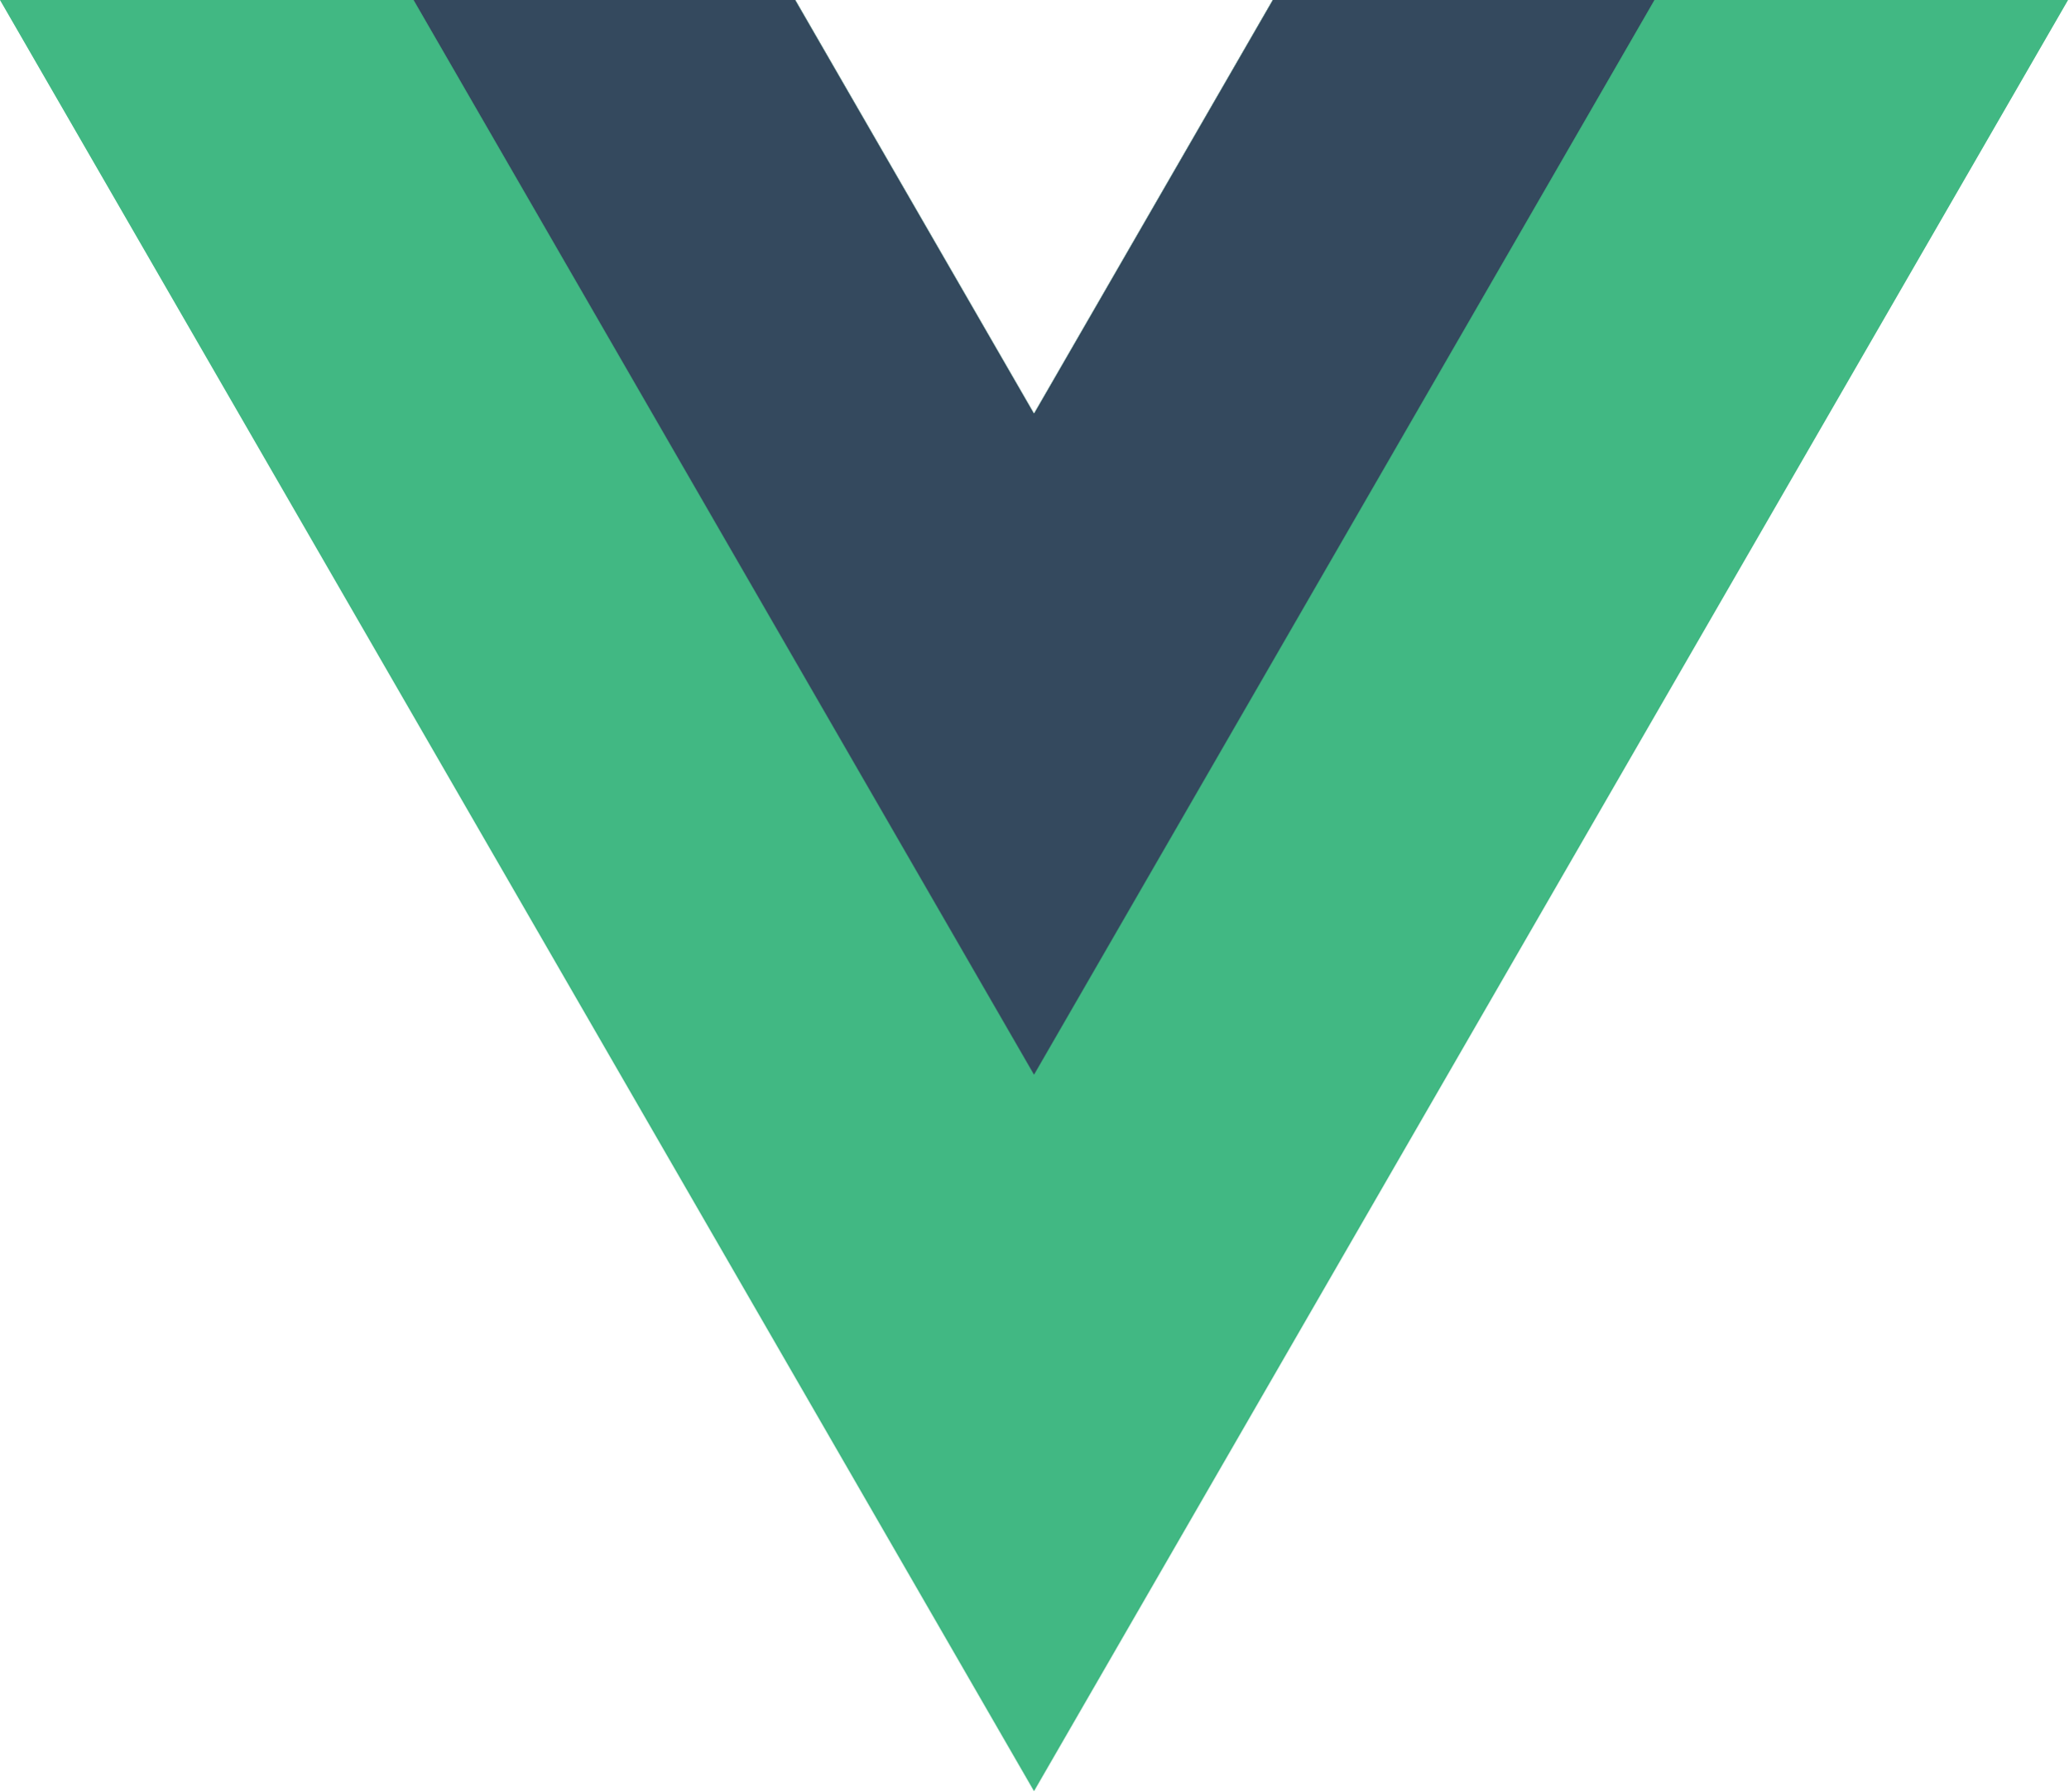
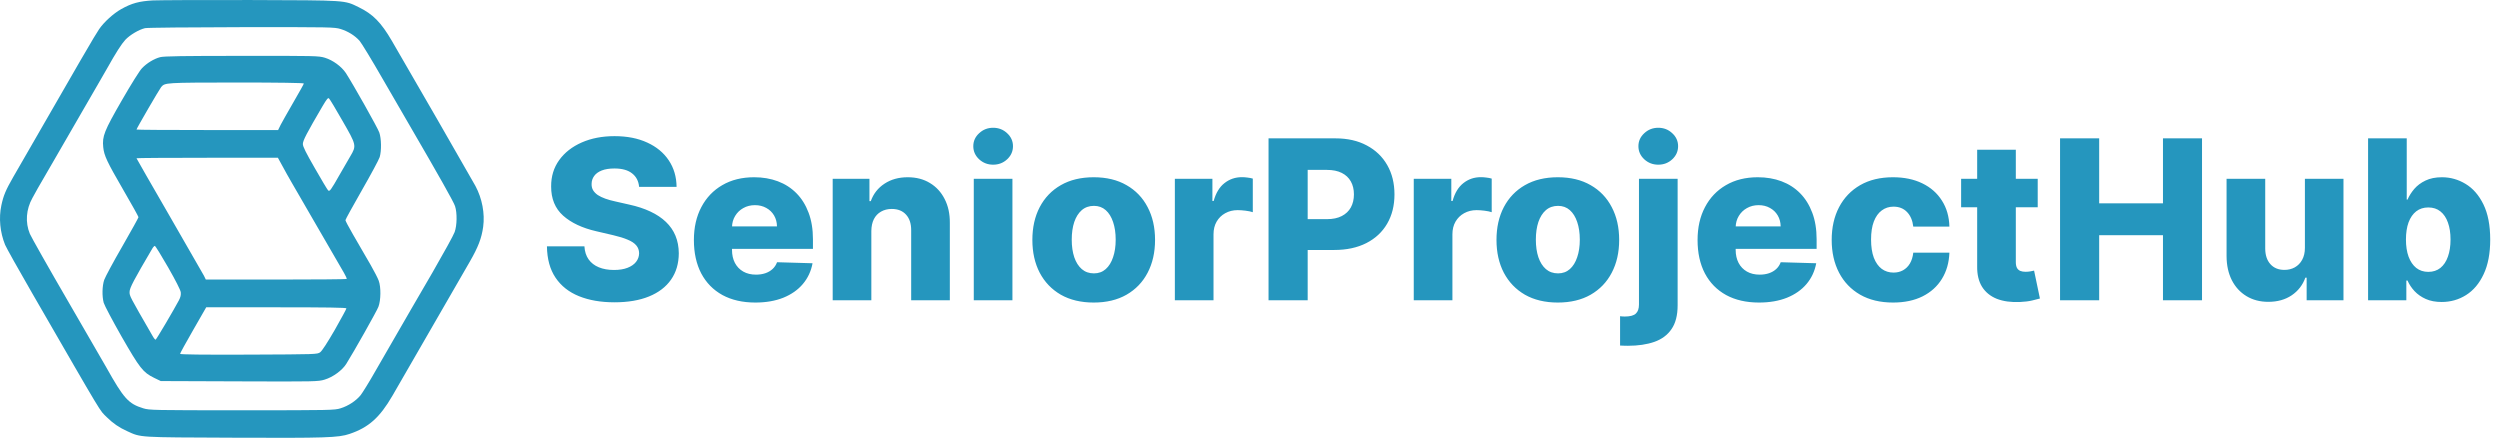
- <svg xmlns="http://www.w3.org/2000/svg" viewBox="0 0 261.76 226.69">
-   <path d="M161.096.001l-30.225 52.351L100.647.001H-.005l130.877 226.688L261.749.001z" fill="#41b883" />
-   <path d="M161.096.001l-30.225 52.351L100.647.001H52.346l78.526 136.01L209.398.001z" fill="#34495e" />
+ <svg xmlns="http://www.w3.org/2000/svg" width="292" height="52" viewBox="0 0 292 52" fill="none">
+   <path d="M17.852 0.049C16.256 0.142 15.388 0.373 14.151 1.067C13.248 1.576 12.138 2.582 11.572 3.415C11.109 4.086 9.513 6.827 1.555 20.66C0.665 22.209 0.399 22.846 0.156 24.002C-0.156 25.471 0.006 27.137 0.595 28.594C0.746 28.952 2.157 31.474 3.741 34.215C12.358 49.135 11.56 47.805 12.474 48.73C13.202 49.447 13.908 49.933 14.856 50.361C16.498 51.112 16.036 51.078 27.278 51.124C38.046 51.17 39.526 51.124 40.822 50.684C43.054 49.933 44.349 48.776 45.83 46.232C46.894 44.37 53.822 32.387 54.874 30.56C55.857 28.848 56.25 27.83 56.435 26.489C56.644 24.951 56.32 23.192 55.533 21.724C55.221 21.134 47.217 7.232 45.76 4.757C44.511 2.617 43.551 1.645 41.909 0.847C40.209 0.015 40.602 0.038 29.337 0.003C23.785 -0.009 18.615 0.015 17.852 0.049ZM39.792 3.392C40.648 3.658 41.434 4.144 41.99 4.757C42.198 4.988 43.412 6.977 44.673 9.175C45.945 11.372 47.402 13.894 47.923 14.784C51.3 20.59 53.012 23.62 53.151 24.083C53.405 24.858 53.382 26.327 53.104 27.102C52.989 27.449 51.821 29.554 50.537 31.786C49.241 34.007 48.096 35.984 47.981 36.181C47.877 36.366 47.217 37.511 46.512 38.725C45.818 39.928 44.627 41.987 43.875 43.294C43.135 44.601 42.337 45.885 42.117 46.162C41.573 46.822 40.683 47.411 39.781 47.689C39.075 47.909 38.682 47.92 28.261 47.92C17.84 47.92 17.447 47.909 16.73 47.689C14.995 47.157 14.451 46.544 12.404 42.889C12.335 42.762 10.357 39.35 8.021 35.313C5.673 31.277 3.637 27.669 3.487 27.31C2.932 25.968 3.047 24.453 3.788 23.123C4.181 22.383 4.25 22.267 6.378 18.601C7.327 16.947 8.68 14.599 9.386 13.396C10.079 12.182 10.993 10.609 11.421 9.88C11.838 9.163 12.335 8.307 12.52 7.972C13.514 6.191 14.197 5.127 14.636 4.652C15.18 4.074 16.221 3.461 16.938 3.288C17.192 3.23 22.154 3.184 28.215 3.172C38.693 3.16 39.075 3.172 39.792 3.392Z" fill="#2596BE" />
+   <path d="M18.708 6.676C17.991 6.862 17.158 7.37 16.591 7.96C16.313 8.238 15.319 9.834 14.232 11.719C12.161 15.316 11.93 15.906 12.057 17.19C12.161 18.184 12.474 18.855 14.417 22.209C15.388 23.875 16.175 25.297 16.175 25.367C16.175 25.436 15.319 26.974 14.278 28.79C13.225 30.606 12.289 32.353 12.173 32.688C11.93 33.405 11.907 34.596 12.115 35.371C12.208 35.684 13.144 37.453 14.197 39.304C16.325 43.005 16.695 43.49 17.991 44.127L18.777 44.508L27.972 44.543C36.924 44.578 37.178 44.566 37.93 44.335C38.89 44.046 39.966 43.259 40.44 42.507C41.307 41.131 44.002 36.354 44.199 35.834C44.488 35.094 44.511 33.521 44.233 32.781C44.129 32.491 43.713 31.682 43.308 30.976C42.903 30.271 42.464 29.519 42.337 29.299C42.221 29.079 41.712 28.212 41.226 27.379C40.74 26.547 40.347 25.795 40.347 25.714C40.347 25.633 41.215 24.06 42.267 22.221C43.32 20.382 44.257 18.647 44.349 18.346C44.569 17.606 44.546 16.184 44.303 15.478C44.118 14.934 41.215 9.788 40.394 8.527C39.885 7.764 38.89 7.035 37.953 6.746C37.224 6.526 36.889 6.515 28.215 6.526C21.483 6.526 19.112 6.561 18.708 6.676ZM35.49 9.753C35.49 9.811 34.946 10.782 34.287 11.916C33.627 13.049 32.957 14.252 32.783 14.576L32.483 15.189H24.213C19.668 15.189 15.943 15.166 15.943 15.131C15.943 15.015 18.627 10.401 18.823 10.169C19.274 9.649 19.263 9.649 27.602 9.637C32.575 9.637 35.49 9.684 35.49 9.753ZM39.989 14.09C41.643 16.959 41.654 17.005 40.914 18.254C40.66 18.705 40.104 19.665 39.676 20.394C38.612 22.267 38.497 22.418 38.312 22.221C38.231 22.14 37.537 20.983 36.773 19.642C35.721 17.814 35.374 17.12 35.374 16.82C35.374 16.415 35.825 15.559 37.652 12.436C38.184 11.534 38.323 11.372 38.439 11.511C38.531 11.592 39.225 12.749 39.989 14.09ZM32.98 19.376C33.257 19.908 33.755 20.775 34.067 21.319C34.391 21.862 35.802 24.303 37.213 26.755C38.636 29.207 39.966 31.508 40.174 31.867C40.382 32.225 40.532 32.549 40.486 32.584C40.451 32.619 36.739 32.653 32.24 32.653H24.039L23.82 32.202C23.692 31.959 21.865 28.79 19.772 25.159C17.667 21.515 15.943 18.52 15.943 18.485C15.943 18.451 19.656 18.427 24.201 18.427H32.459L32.98 19.376ZM19.633 31.219C20.512 32.757 21.079 33.868 21.113 34.134C21.148 34.446 21.09 34.712 20.893 35.082C20.269 36.25 18.268 39.651 18.175 39.674C18.129 39.697 17.956 39.489 17.805 39.211C15.122 34.562 15.134 34.585 15.134 34.099C15.134 33.636 15.631 32.7 17.782 29.045C17.886 28.86 18.025 28.721 18.083 28.721C18.152 28.721 18.846 29.843 19.633 31.219ZM40.463 36.019C40.463 36.088 39.85 37.21 39.11 38.517C38.219 40.056 37.618 40.981 37.398 41.143C37.051 41.386 37.016 41.386 29.047 41.42C23.646 41.443 21.032 41.409 21.032 41.328C21.032 41.27 21.715 40.009 22.559 38.552L24.086 35.892H32.274C38.127 35.892 40.463 35.926 40.463 36.019Z" fill="#2596BE" />
+   <path d="M74.649 21.829C74.587 21.152 74.313 20.626 73.827 20.25C73.347 19.869 72.661 19.678 71.768 19.678C71.177 19.678 70.685 19.755 70.291 19.909C69.897 20.062 69.602 20.275 69.405 20.546C69.208 20.81 69.106 21.115 69.1 21.46C69.088 21.743 69.143 21.992 69.266 22.208C69.395 22.423 69.58 22.614 69.82 22.78C70.066 22.94 70.362 23.082 70.706 23.205C71.051 23.328 71.439 23.436 71.87 23.528L73.495 23.897C74.43 24.1 75.255 24.371 75.969 24.71C76.689 25.048 77.293 25.451 77.779 25.919C78.271 26.387 78.644 26.926 78.896 27.535C79.148 28.144 79.278 28.828 79.284 29.585C79.278 30.779 78.976 31.804 78.379 32.659C77.782 33.515 76.923 34.17 75.803 34.626C74.689 35.081 73.344 35.309 71.768 35.309C70.186 35.309 68.808 35.072 67.632 34.598C66.456 34.124 65.542 33.404 64.89 32.438C64.237 31.471 63.902 30.25 63.883 28.772H68.26C68.297 29.382 68.46 29.89 68.749 30.296C69.038 30.702 69.435 31.01 69.94 31.219C70.451 31.428 71.042 31.533 71.713 31.533C72.328 31.533 72.852 31.45 73.282 31.284C73.719 31.117 74.055 30.887 74.289 30.591C74.523 30.296 74.643 29.957 74.649 29.576C74.643 29.218 74.532 28.914 74.317 28.662C74.101 28.403 73.769 28.181 73.319 27.997C72.876 27.806 72.31 27.631 71.621 27.47L69.645 27.009C68.007 26.633 66.718 26.027 65.776 25.19C64.834 24.347 64.367 23.208 64.373 21.774C64.367 20.604 64.68 19.579 65.314 18.699C65.948 17.819 66.826 17.133 67.946 16.64C69.066 16.148 70.343 15.902 71.778 15.902C73.242 15.902 74.513 16.151 75.591 16.649C76.674 17.142 77.514 17.834 78.111 18.727C78.708 19.619 79.013 20.653 79.025 21.829H74.649ZM88.221 35.337C86.738 35.337 85.458 35.044 84.38 34.46C83.309 33.869 82.485 33.029 81.906 31.939C81.334 30.843 81.047 29.542 81.047 28.034C81.047 26.569 81.337 25.288 81.915 24.193C82.494 23.091 83.309 22.235 84.362 21.626C85.415 21.01 86.655 20.703 88.083 20.703C89.092 20.703 90.016 20.86 90.853 21.174C91.69 21.488 92.413 21.952 93.022 22.568C93.632 23.183 94.106 23.943 94.444 24.848C94.783 25.747 94.952 26.778 94.952 27.941V29.068H82.626V26.446H90.751C90.745 25.965 90.631 25.538 90.41 25.162C90.188 24.787 89.883 24.494 89.496 24.285C89.114 24.07 88.674 23.962 88.175 23.962C87.671 23.962 87.218 24.076 86.818 24.303C86.418 24.525 86.101 24.83 85.867 25.218C85.633 25.599 85.51 26.033 85.498 26.519V29.188C85.498 29.766 85.612 30.274 85.839 30.711C86.067 31.142 86.39 31.477 86.809 31.718C87.227 31.958 87.726 32.078 88.304 32.078C88.704 32.078 89.068 32.022 89.394 31.912C89.72 31.801 90 31.638 90.234 31.422C90.468 31.207 90.644 30.942 90.76 30.628L94.906 30.748C94.734 31.678 94.355 32.487 93.77 33.176C93.192 33.86 92.432 34.392 91.49 34.774C90.548 35.149 89.459 35.337 88.221 35.337ZM101.773 26.981V35.069H97.258V20.887H101.551V23.491H101.708C102.022 22.623 102.558 21.943 103.315 21.451C104.072 20.952 104.974 20.703 106.02 20.703C107.017 20.703 107.882 20.927 108.615 21.377C109.353 21.82 109.926 22.442 110.332 23.242C110.744 24.036 110.948 24.965 110.941 26.03V35.069H106.426V26.916C106.433 26.129 106.233 25.513 105.826 25.07C105.426 24.627 104.869 24.405 104.155 24.405C103.681 24.405 103.263 24.51 102.899 24.719C102.542 24.922 102.265 25.215 102.068 25.596C101.878 25.978 101.779 26.439 101.773 26.981ZM113.737 35.069V20.887H118.252V35.069H113.737ZM115.999 19.235C115.365 19.235 114.82 19.025 114.364 18.607C113.909 18.182 113.681 17.671 113.681 17.074C113.681 16.483 113.909 15.979 114.364 15.56C114.82 15.135 115.365 14.923 115.999 14.923C116.639 14.923 117.184 15.135 117.633 15.56C118.088 15.979 118.316 16.483 118.316 17.074C118.316 17.671 118.088 18.182 117.633 18.607C117.184 19.025 116.639 19.235 115.999 19.235ZM127.745 35.337C126.256 35.337 124.975 35.032 123.904 34.423C122.84 33.807 122.018 32.952 121.439 31.856C120.867 30.754 120.581 29.477 120.581 28.024C120.581 26.566 120.867 25.288 121.439 24.193C122.018 23.091 122.84 22.235 123.904 21.626C124.975 21.01 126.256 20.703 127.745 20.703C129.235 20.703 130.512 21.01 131.577 21.626C132.648 22.235 133.47 23.091 134.042 24.193C134.621 25.288 134.91 26.566 134.91 28.024C134.91 29.477 134.621 30.754 134.042 31.856C133.47 32.952 132.648 33.807 131.577 34.423C130.512 35.032 129.235 35.337 127.745 35.337ZM127.773 31.93C128.315 31.93 128.773 31.764 129.149 31.431C129.524 31.099 129.81 30.637 130.007 30.046C130.211 29.456 130.312 28.772 130.312 27.997C130.312 27.209 130.211 26.519 130.007 25.928C129.81 25.338 129.524 24.876 129.149 24.544C128.773 24.211 128.315 24.045 127.773 24.045C127.213 24.045 126.739 24.211 126.351 24.544C125.97 24.876 125.677 25.338 125.474 25.928C125.277 26.519 125.179 27.209 125.179 27.997C125.179 28.772 125.277 29.456 125.474 30.046C125.677 30.637 125.97 31.099 126.351 31.431C126.739 31.764 127.213 31.93 127.773 31.93ZM137.223 35.069V20.887H141.609V23.473H141.756C142.015 22.537 142.436 21.841 143.021 21.386C143.606 20.924 144.286 20.693 145.062 20.693C145.271 20.693 145.486 20.709 145.708 20.74C145.93 20.764 146.136 20.804 146.327 20.86V24.784C146.111 24.71 145.828 24.651 145.477 24.608C145.133 24.565 144.825 24.544 144.554 24.544C144.018 24.544 143.535 24.664 143.104 24.904C142.68 25.138 142.344 25.467 142.098 25.892C141.858 26.31 141.738 26.803 141.738 27.369V35.069H137.223ZM148.166 35.069V16.16H155.977C157.393 16.16 158.615 16.437 159.643 16.991C160.677 17.539 161.474 18.305 162.034 19.29C162.594 20.269 162.874 21.407 162.874 22.706C162.874 24.011 162.588 25.153 162.016 26.132C161.449 27.104 160.64 27.858 159.587 28.394C158.535 28.929 157.285 29.197 155.839 29.197H151.019V25.596H154.989C155.679 25.596 156.254 25.476 156.716 25.236C157.184 24.996 157.538 24.66 157.778 24.23C158.018 23.793 158.138 23.285 158.138 22.706C158.138 22.122 158.018 21.617 157.778 21.192C157.538 20.761 157.184 20.429 156.716 20.195C156.248 19.961 155.673 19.844 154.989 19.844H152.737V35.069H148.166ZM165.127 35.069V20.887H169.513V23.473H169.661C169.919 22.537 170.341 21.841 170.926 21.386C171.51 20.924 172.19 20.693 172.966 20.693C173.175 20.693 173.391 20.709 173.612 20.74C173.834 20.764 174.04 20.804 174.231 20.86V24.784C174.016 24.71 173.732 24.651 173.382 24.608C173.037 24.565 172.729 24.544 172.458 24.544C171.923 24.544 171.44 24.664 171.009 24.904C170.584 25.138 170.248 25.467 170.002 25.892C169.762 26.31 169.642 26.803 169.642 27.369V35.069H165.127ZM181.954 35.337C180.465 35.337 179.184 35.032 178.113 34.423C177.049 33.807 176.227 32.952 175.648 31.856C175.076 30.754 174.79 29.477 174.79 28.024C174.79 26.566 175.076 25.288 175.648 24.193C176.227 23.091 177.049 22.235 178.113 21.626C179.184 21.01 180.465 20.703 181.954 20.703C183.444 20.703 184.721 21.01 185.786 21.626C186.857 22.235 187.679 23.091 188.251 24.193C188.83 25.288 189.119 26.566 189.119 28.024C189.119 29.477 188.83 30.754 188.251 31.856C187.679 32.952 186.857 33.807 185.786 34.423C184.721 35.032 183.444 35.337 181.954 35.337ZM181.982 31.93C182.524 31.93 182.982 31.764 183.358 31.431C183.733 31.099 184.019 30.637 184.216 30.046C184.42 29.456 184.521 28.772 184.521 27.997C184.521 27.209 184.42 26.519 184.216 25.928C184.019 25.338 183.733 24.876 183.358 24.544C182.982 24.211 182.524 24.045 181.982 24.045C181.422 24.045 180.948 24.211 180.56 24.544C180.179 24.876 179.886 25.338 179.683 25.928C179.486 26.519 179.388 27.209 179.388 27.997C179.388 28.772 179.486 29.456 179.683 30.046C179.886 30.637 180.179 31.099 180.56 31.431C180.948 31.764 181.422 31.93 181.982 31.93ZM191.432 20.887H195.947V35.66C195.947 36.83 195.707 37.759 195.227 38.448C194.753 39.138 194.082 39.633 193.214 39.935C192.346 40.236 191.321 40.387 190.139 40.387C189.979 40.387 189.828 40.384 189.687 40.378C189.545 40.372 189.391 40.366 189.225 40.36V36.934C189.336 36.947 189.435 36.956 189.521 36.962C189.607 36.968 189.693 36.971 189.779 36.971C190.401 36.971 190.832 36.854 191.072 36.62C191.312 36.392 191.432 36.042 191.432 35.568V20.887ZM193.685 19.235C193.051 19.235 192.506 19.025 192.051 18.607C191.595 18.182 191.367 17.671 191.367 17.074C191.367 16.483 191.595 15.979 192.051 15.56C192.506 15.135 193.051 14.923 193.685 14.923C194.325 14.923 194.87 15.135 195.319 15.56C195.775 15.979 196.002 16.483 196.002 17.074C196.002 17.671 195.775 18.182 195.319 18.607C194.87 19.025 194.325 19.235 193.685 19.235ZM205.45 35.337C203.966 35.337 202.686 35.044 201.609 34.46C200.538 33.869 199.713 33.029 199.135 31.939C198.562 30.843 198.276 29.542 198.276 28.034C198.276 26.569 198.565 25.288 199.144 24.193C199.722 23.091 200.538 22.235 201.591 21.626C202.643 21.01 203.883 20.703 205.311 20.703C206.321 20.703 207.244 20.86 208.081 21.174C208.918 21.488 209.642 21.952 210.251 22.568C210.86 23.183 211.334 23.943 211.673 24.848C212.011 25.747 212.181 26.778 212.181 27.941V29.068H199.855V26.446H207.98C207.974 25.965 207.86 25.538 207.638 25.162C207.417 24.787 207.112 24.494 206.724 24.285C206.342 24.07 205.902 23.962 205.404 23.962C204.899 23.962 204.447 24.076 204.046 24.303C203.646 24.525 203.329 24.83 203.095 25.218C202.862 25.599 202.738 26.033 202.726 26.519V29.188C202.726 29.766 202.84 30.274 203.068 30.711C203.296 31.142 203.619 31.477 204.037 31.718C204.456 31.958 204.954 32.078 205.533 32.078C205.933 32.078 206.296 32.022 206.622 31.912C206.949 31.801 207.229 31.638 207.463 31.422C207.697 31.207 207.872 30.942 207.989 30.628L212.135 30.748C211.962 31.678 211.584 32.487 210.999 33.176C210.42 33.86 209.66 34.392 208.718 34.774C207.777 35.149 206.687 35.337 205.45 35.337ZM221.107 35.337C219.611 35.337 218.328 35.029 217.257 34.414C216.192 33.798 215.373 32.943 214.801 31.847C214.228 30.745 213.942 29.471 213.942 28.024C213.942 26.572 214.228 25.298 214.801 24.202C215.379 23.1 216.201 22.241 217.266 21.626C218.337 21.01 219.614 20.703 221.097 20.703C222.409 20.703 223.55 20.94 224.523 21.414C225.502 21.888 226.265 22.558 226.813 23.426C227.367 24.288 227.659 25.301 227.69 26.464H223.47C223.384 25.738 223.138 25.168 222.732 24.756C222.332 24.343 221.808 24.137 221.162 24.137C220.639 24.137 220.18 24.285 219.786 24.581C219.392 24.87 219.085 25.301 218.863 25.873C218.648 26.439 218.54 27.141 218.54 27.978C218.54 28.815 218.648 29.523 218.863 30.102C219.085 30.674 219.392 31.108 219.786 31.404C220.18 31.693 220.639 31.838 221.162 31.838C221.581 31.838 221.95 31.748 222.27 31.57C222.596 31.391 222.864 31.13 223.073 30.785C223.283 30.434 223.415 30.009 223.47 29.511H227.69C227.647 30.68 227.354 31.702 226.813 32.576C226.277 33.45 225.523 34.13 224.551 34.617C223.584 35.097 222.436 35.337 221.107 35.337ZM238.005 20.887V24.211H229.059V20.887H238.005ZM230.933 17.49H235.448V30.61C235.448 30.887 235.491 31.111 235.577 31.284C235.669 31.45 235.802 31.57 235.974 31.644C236.146 31.711 236.353 31.745 236.593 31.745C236.765 31.745 236.947 31.73 237.137 31.699C237.334 31.662 237.482 31.631 237.581 31.607L238.264 34.866C238.048 34.928 237.744 35.005 237.35 35.097C236.962 35.189 236.497 35.248 235.956 35.272C234.897 35.322 233.989 35.198 233.232 34.903C232.481 34.601 231.905 34.133 231.505 33.5C231.111 32.866 230.921 32.068 230.933 31.108V17.49ZM240.614 35.069V16.16H245.184V23.75H252.635V16.16H257.196V35.069H252.635V27.47H245.184V35.069H240.614ZM269.213 28.948V20.887H273.718V35.069H269.416V32.428H269.268C268.954 33.296 268.419 33.986 267.662 34.497C266.911 35.001 266.003 35.254 264.938 35.254C263.971 35.254 263.122 35.032 262.39 34.589C261.657 34.146 261.088 33.527 260.681 32.733C260.275 31.933 260.069 30.997 260.063 29.926V20.887H264.578V29.04C264.584 29.809 264.787 30.416 265.187 30.859C265.587 31.302 266.132 31.524 266.821 31.524C267.271 31.524 267.674 31.425 268.031 31.228C268.394 31.025 268.68 30.733 268.89 30.351C269.105 29.963 269.213 29.495 269.213 28.948ZM276.592 35.069V16.16H281.107V23.316H281.199C281.384 22.885 281.646 22.469 281.984 22.069C282.329 21.669 282.766 21.343 283.295 21.09C283.831 20.832 284.471 20.703 285.216 20.703C286.201 20.703 287.121 20.961 287.976 21.478C288.838 21.995 289.534 22.792 290.063 23.87C290.592 24.947 290.857 26.319 290.857 27.988C290.857 29.594 290.602 30.939 290.091 32.022C289.586 33.106 288.903 33.918 288.041 34.46C287.185 35.001 286.234 35.272 285.188 35.272C284.474 35.272 283.855 35.155 283.332 34.921C282.809 34.688 282.369 34.38 282.012 33.998C281.661 33.617 281.39 33.207 281.199 32.77H281.061V35.069H276.592ZM281.015 27.978C281.015 28.741 281.116 29.406 281.319 29.973C281.529 30.539 281.827 30.979 282.215 31.293C282.609 31.601 283.08 31.755 283.628 31.755C284.182 31.755 284.652 31.601 285.04 31.293C285.428 30.979 285.72 30.539 285.917 29.973C286.121 29.406 286.222 28.741 286.222 27.978C286.222 27.215 286.121 26.553 285.917 25.993C285.72 25.433 285.428 24.999 285.04 24.691C284.659 24.384 284.188 24.23 283.628 24.23C283.074 24.23 282.603 24.381 282.215 24.682C281.827 24.984 281.529 25.415 281.319 25.975C281.116 26.535 281.015 27.203 281.015 27.978Z" fill="#2596BE" />
</svg>
